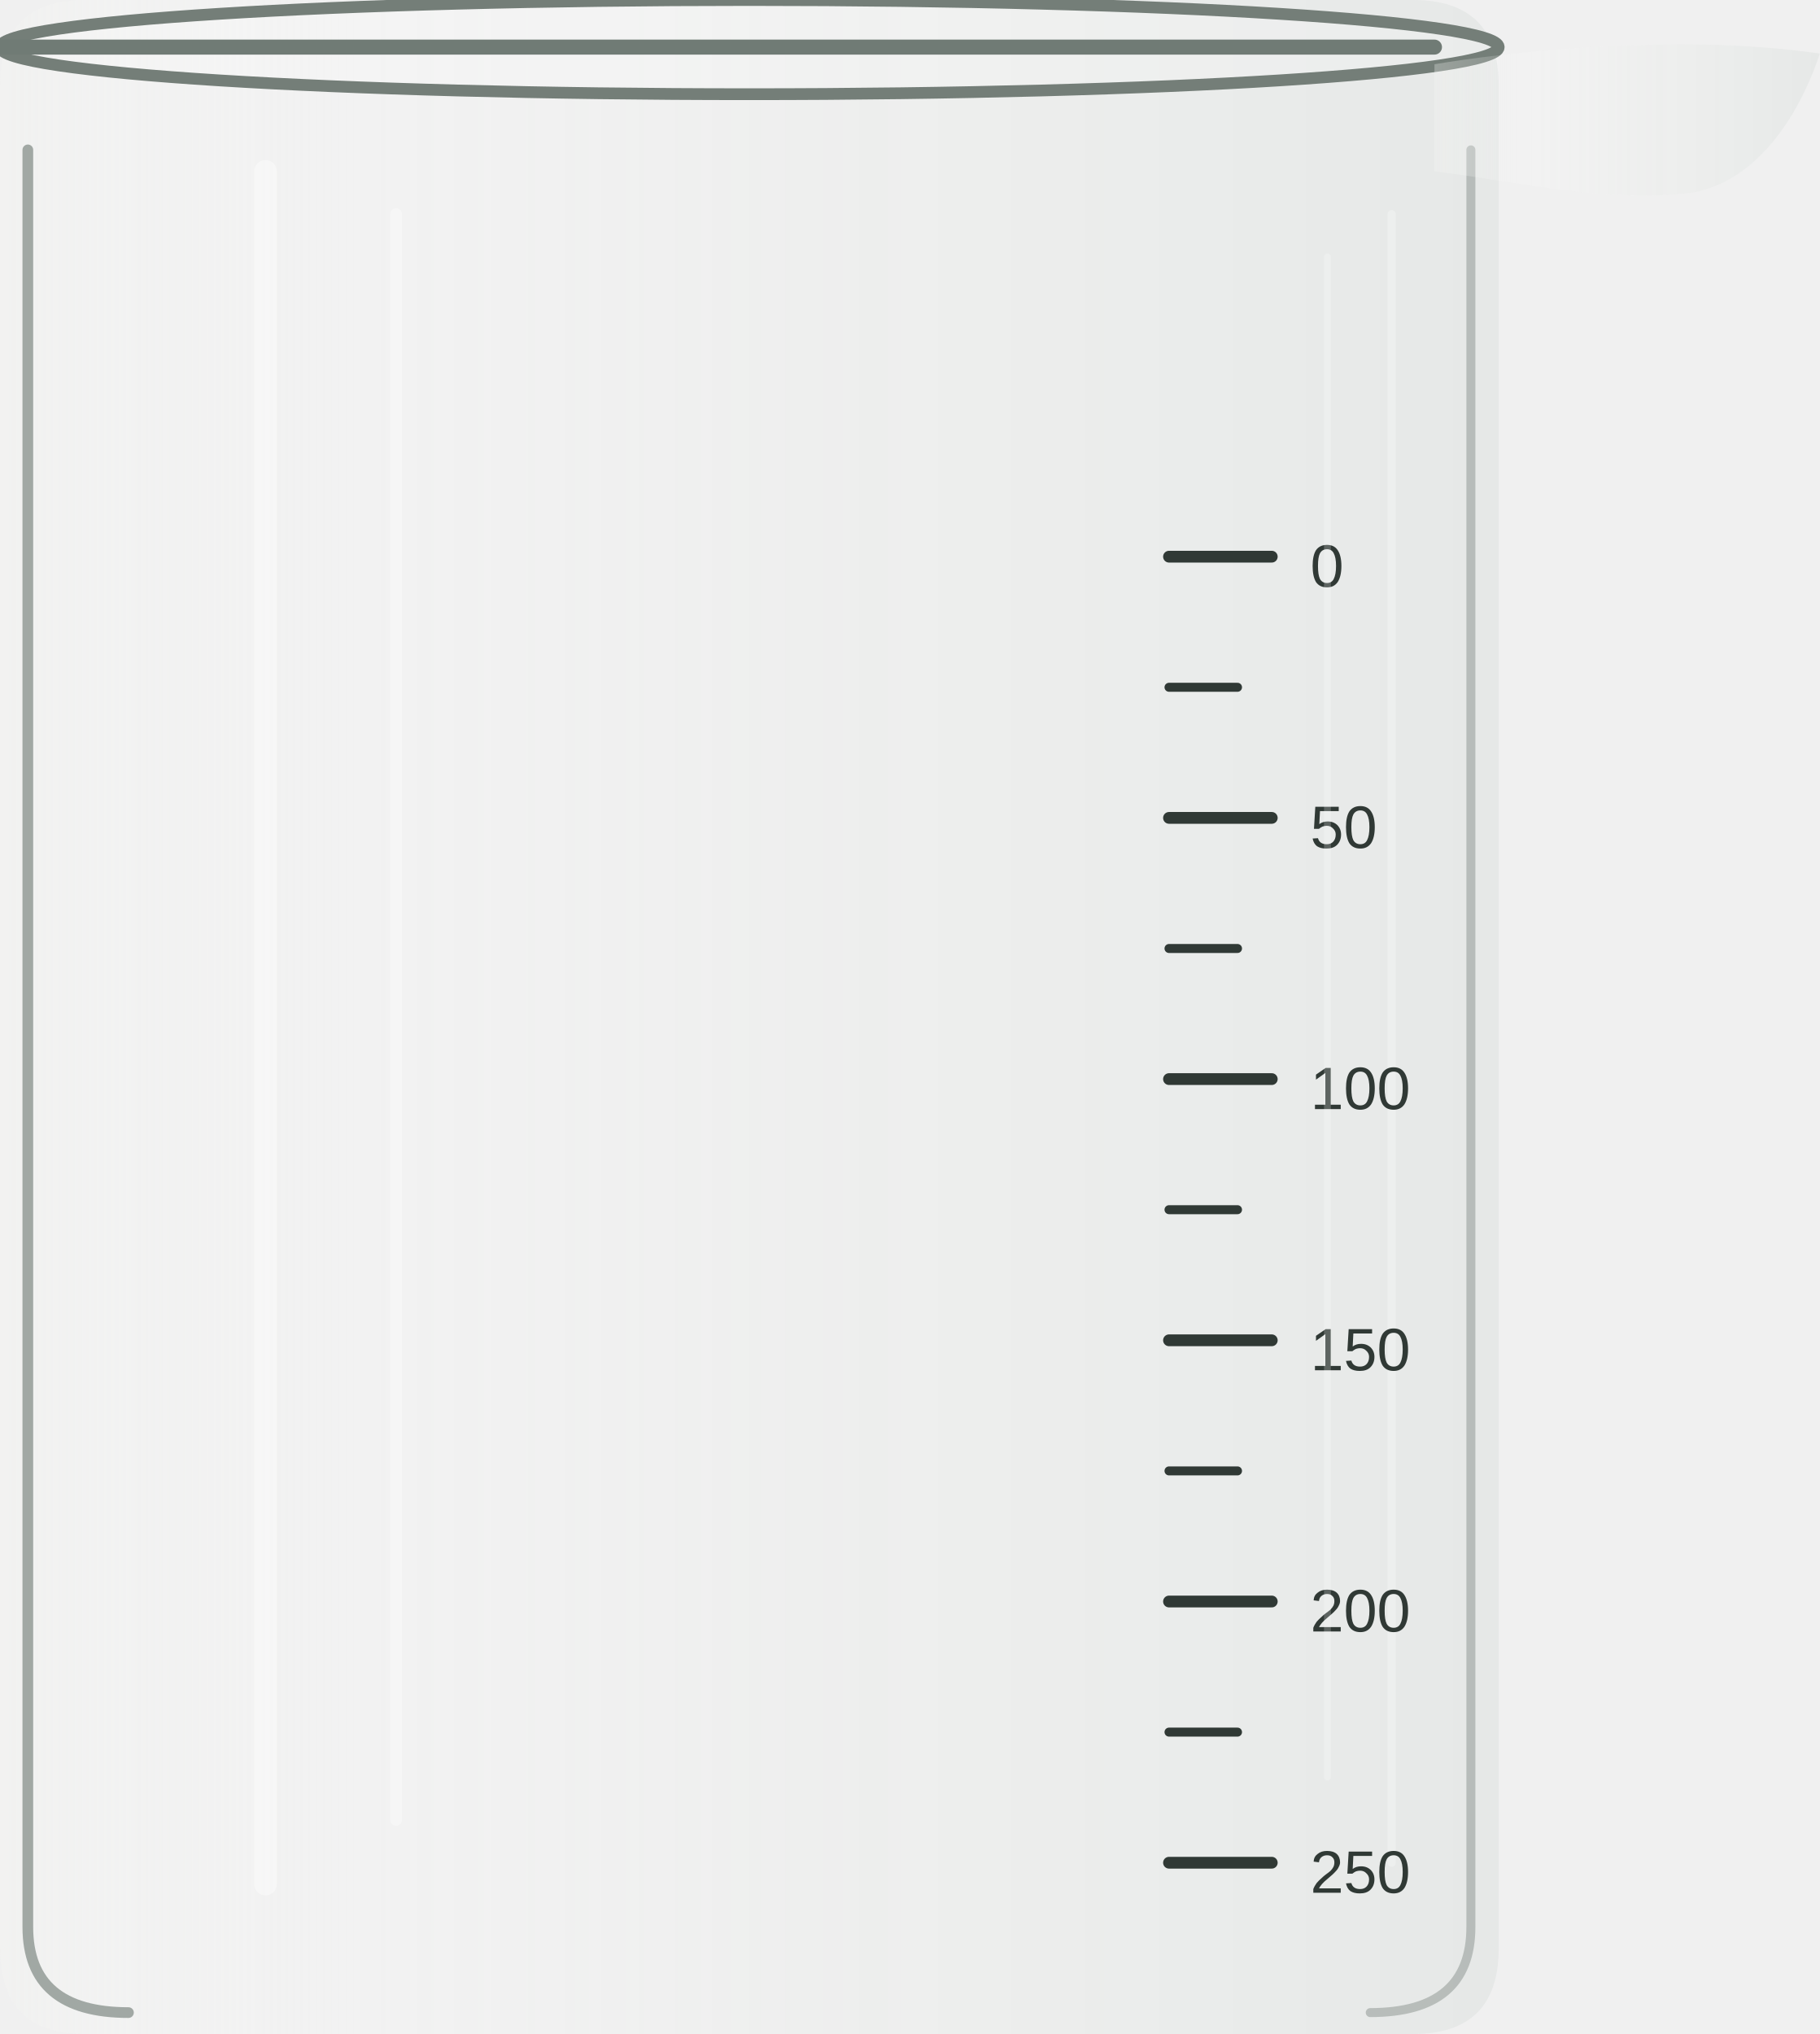
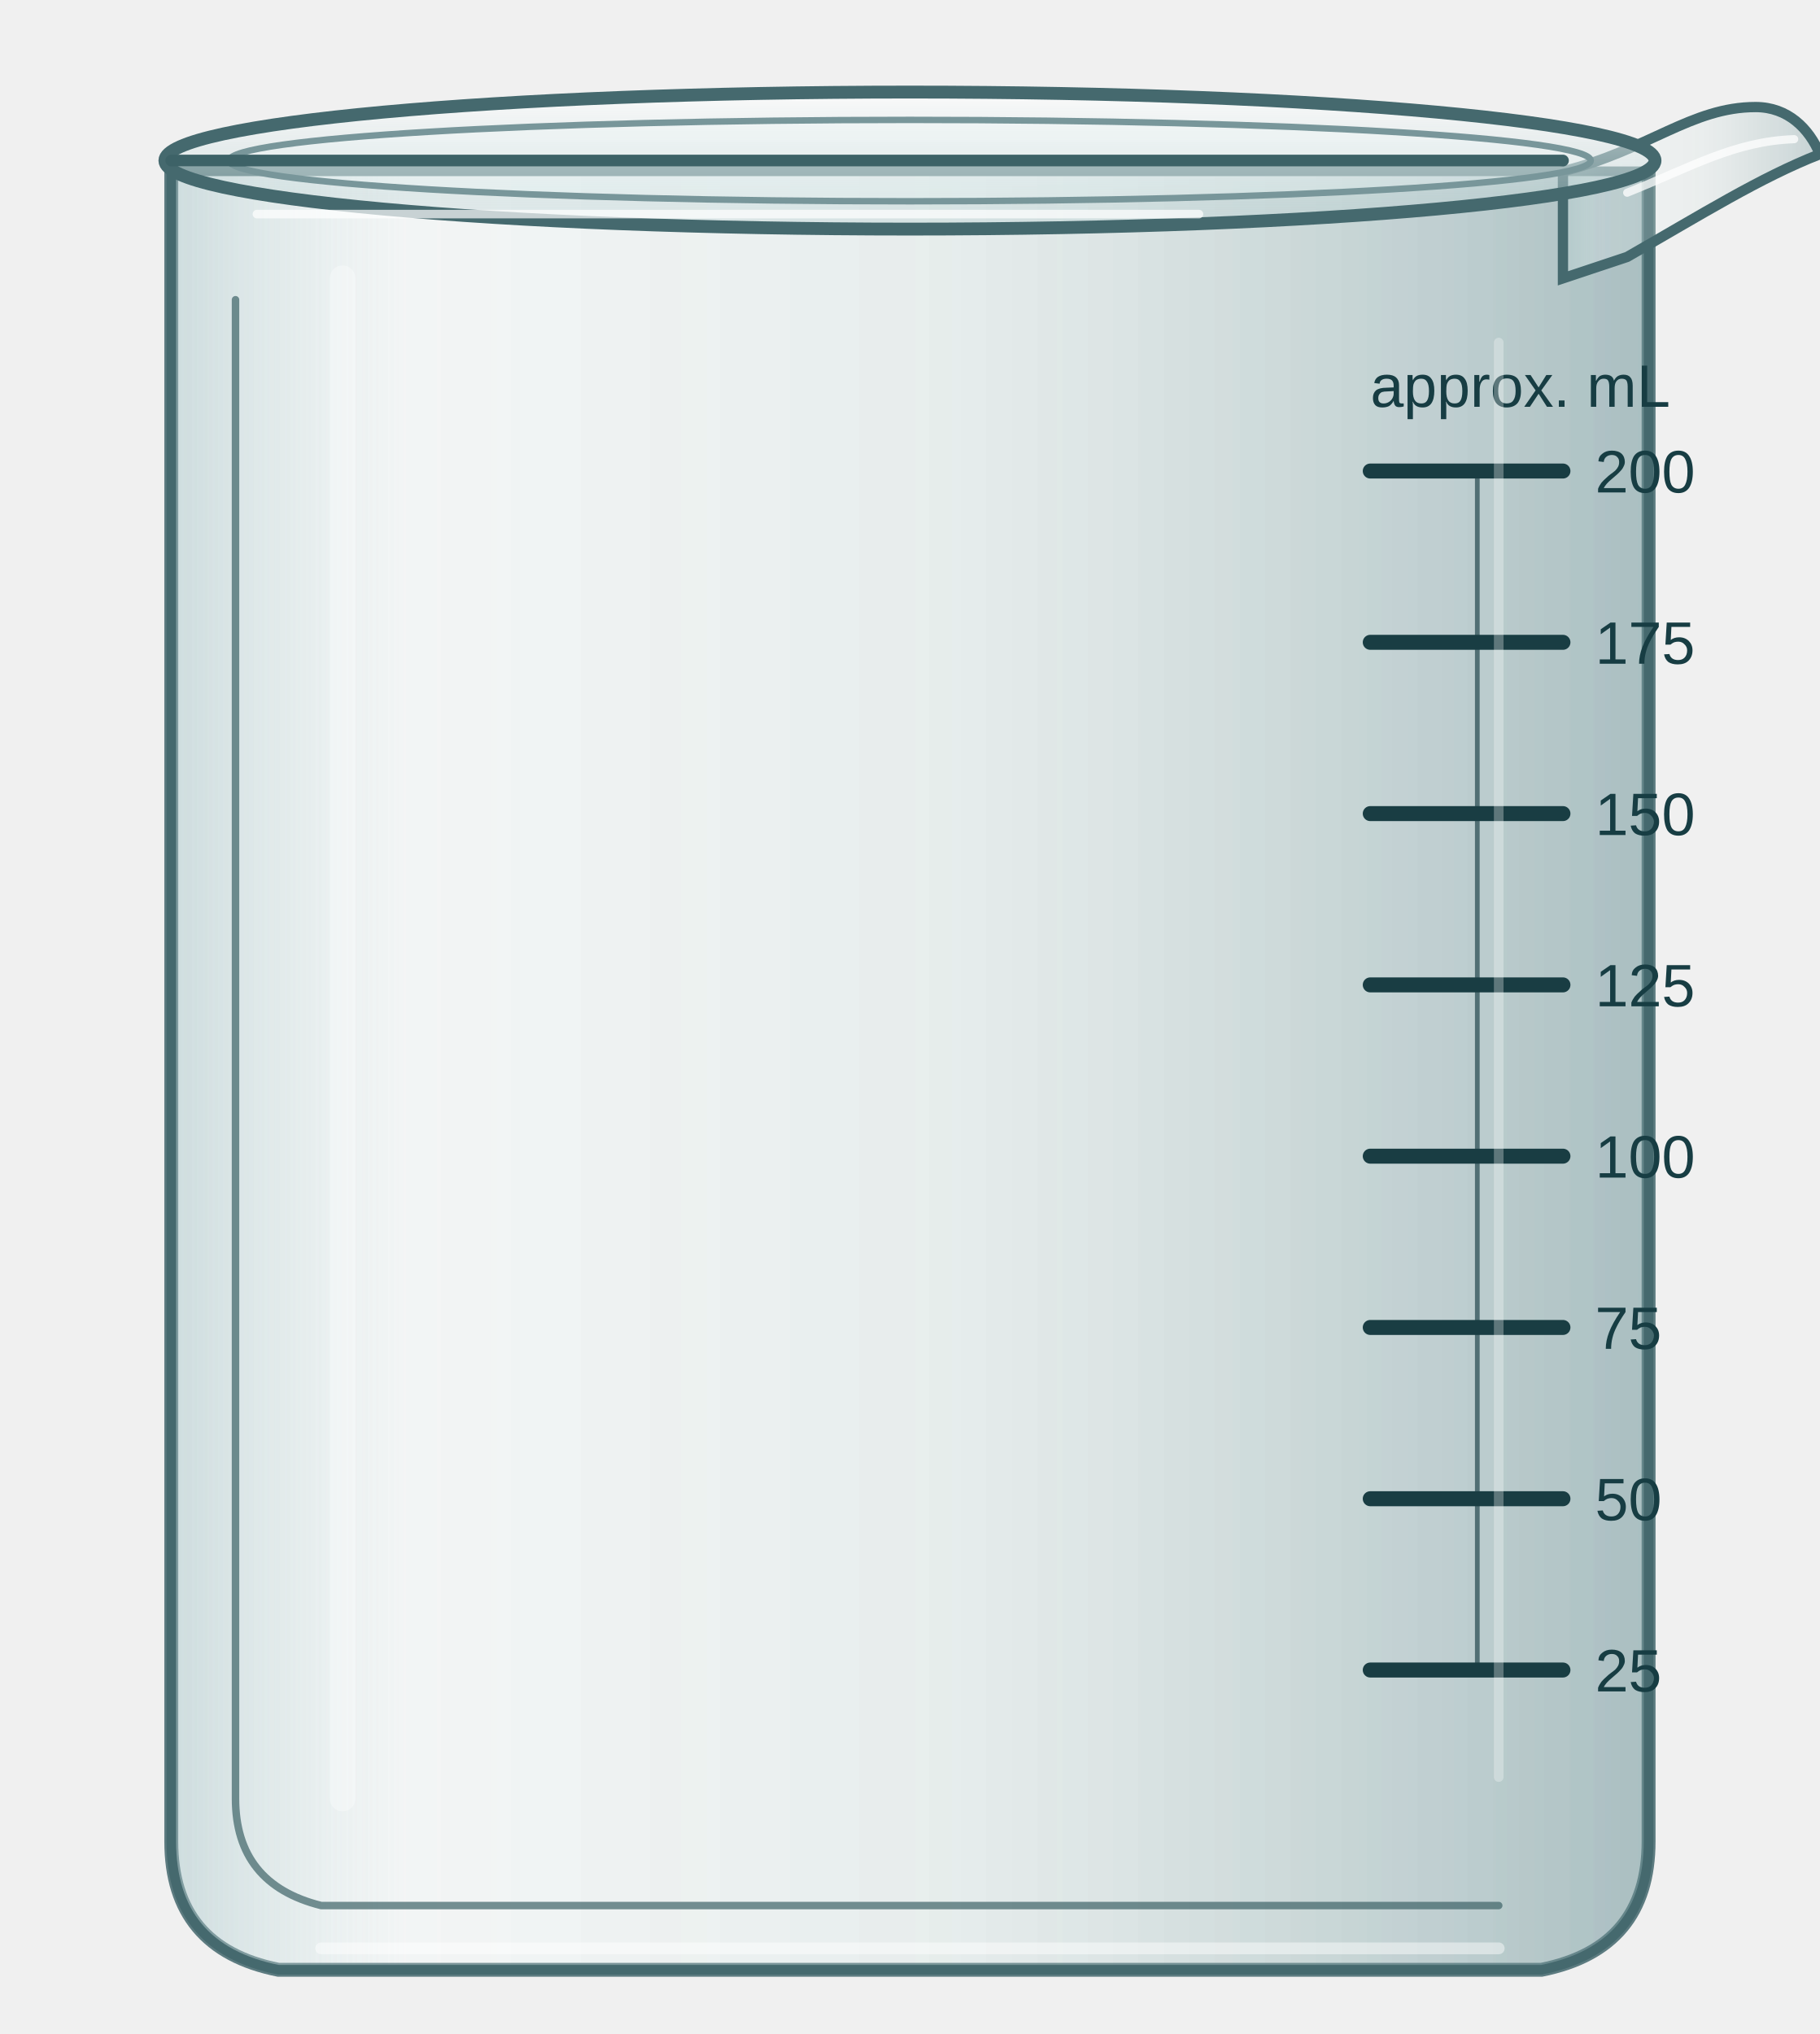
- <svg xmlns="http://www.w3.org/2000/svg" viewBox="0 0 85 95" data-asset-id="beaker-250ml" data-specification-id="beaker-250ml" data-family-id="beaker" data-capacity-ml="250" data-body-dimensions-mm="70 95 70" data-dimensions-mm="85 95 70" data-material-profile="clear-borosilicate-open-vessel" data-lod="master" data-lod-detail="full" data-lod-visible-roles="body|glass-back|glass-front|rim|spout|graduation-major|graduation-minor|highlight" data-coordinate-unit="mm" data-visual-role="apparatus-geometry" data-view-mode="construction" data-measurement-qualified="false" data-anatomy="straight-wall-body|open-rim|integrated-pour-spout|interior-cavity|graduation-marks|flat-contact-foot" data-physical-envelope-mm="85 95 70" role="img" aria-labelledby="beaker-250ml-master-title beaker-250ml-master-desc">
+ <svg xmlns="http://www.w3.org/2000/svg" viewBox="0 0 85 95" data-asset-id="beaker-250ml" data-family-id="beaker" data-capacity-ml="250" data-coordinate-unit="mm" data-master-authored="true" data-marking-kind="approximate-contained" role="img" aria-labelledby="title desc" data-lod="master" data-lod-detail="full" data-lod-visible-roles="body|glass-back|glass-front|rim|spout|scale|labels|highlight" data-dimensions-mm="85 95 70" data-body-dimensions-mm="70 95 70" data-asset-version="2.0.0">
  <defs>
-     <linearGradient id="beaker-250ml-glass" x1="0" y1="0" x2="1" y2="0">
-       <stop offset="0" stop-color="#f5f6f3" stop-opacity=".30" />
-       <stop offset="0.24" stop-color="#ffffff" stop-opacity=".11" />
-       <stop offset="0.62" stop-color="#e0e5e0" stop-opacity=".17" />
-       <stop offset="1" stop-color="#bec9c2" stop-opacity=".20" />
+     <linearGradient id="beaker-glass" x1="0" y1="0" x2="1" y2="0">
+       <stop offset="0" stop-color="#b7d0d2" stop-opacity=".38" />
+       <stop offset=".16" stop-color="#f7ffff" stop-opacity=".2" />
+       <stop offset=".52" stop-color="#dbe9e8" stop-opacity=".23" />
+       <stop offset="1" stop-color="#73989c" stop-opacity=".34" />
    </linearGradient>
-     <style>.glass-fill{fill:url(#beaker-250ml-glass)}.glass-edge{fill:none;stroke:#707b75;stroke-linecap:round;stroke-linejoin:round}.glass-highlight{fill:none;stroke:#fff;stroke-linecap:round;stroke-linejoin:round}.scale-line{fill:none;stroke:#303935;stroke-linecap:round}.scale-label{fill:#303935;font-family:Arial,sans-serif}</style>
+     <linearGradient id="beaker-rim" x1="0" y1="0" x2="0" y2="1">
+       <stop stop-color="#ffffff" stop-opacity=".72" />
+       <stop offset="1" stop-color="#afcacc" stop-opacity=".3" />
+     </linearGradient>
+     <style>.edge{fill:none;stroke:#3d6267;stroke-linecap:round;stroke-linejoin:round}.mark{fill:none;stroke:#193d43;stroke-linecap:round}.label{fill:#173d43;font:2.8px Arial,sans-serif}.shine{fill:none;stroke:#fff;stroke-linecap:round}</style>
  </defs>
+   <g data-layer="glass-back" data-part="vessel.body">
+     <path d="M8 8V86Q8 91 13 92H72Q77 91 77 86V8" fill="url(#beaker-glass)" stroke="#5c7b80" stroke-width=".65" />
+   </g>
  <g data-layer="body" data-part="vessel.body">
-     <path d="M0 4Q0 0 4 0H66Q70 0 70 4V91Q70 95 66 95H4Q0 95 0 91Z" class="glass-fill" data-profile-boundary="body" />
+     <path d="M8 8V86Q8 91 13 92H72Q77 91 77 86V8Z" fill="url(#beaker-glass)" stroke="#45696e" stroke-width=".45" data-profile-boundary="griffin-straight-wall" />
+     <path d="M11 14V84Q11 88 15 89H70" class="edge" stroke-width=".35" opacity=".7" />
  </g>
-   <g data-layer="glass-back" data-part="vessel.body">
-     <path d="M1.3 7V90Q1.3 94 6 94" class="glass-edge" stroke-width=".5" opacity=".62" />
-     <path d="M68.7 7V90Q68.7 94 64 94" class="glass-edge" stroke-width=".42" opacity=".4" />
+   <g data-layer="spout" data-part="vessel.spout">
+     <path d="M73 8C77 7 79 5 82 5C83.5 5 84.5 6 85 7.2C82.2 8.3 79.5 10 76 12L73 13Z" fill="url(#beaker-glass)" stroke="#45696e" stroke-width=".48" data-spout-root="rim-continuity" data-spout-tip-x="85" />
+     <path d="M76 9C79 7.8 81 6.6 83.8 6.5" class="shine" stroke-width=".38" opacity=".75" />
+   </g>
+   <g data-layer="rim" data-part="vessel.rim">
+     <ellipse cx="42.5" cy="7.5" rx="34.8" ry="3.2" fill="url(#beaker-rim)" stroke="#45696e" stroke-width=".6" />
+     <ellipse cx="42.5" cy="7.5" rx="31.8" ry="1.9" fill="#f5ffff" fill-opacity=".22" stroke="#78969a" stroke-width=".3" />
+     <path d="M8 7.5H73" class="edge" stroke-width=".55" />
+   </g>
+   <g data-layer="scale" data-part="vessel.scale" data-marking-kind="approximate-contained" data-marking-direction="increases-upward" data-marking-range-ml="25-200" data-marking-interval-ml="25">
+     <path d="M64 22H73M64 30H73M64 38H73M64 46H73M64 54H73M64 62H73M64 70H73M64 78H73" class="mark" stroke-width=".55" />
+     <path d="M69 22V78" class="mark" stroke-width=".22" opacity=".65" />
+     <g data-marking-value-ml="200">
+       <path d="M64 22H73" class="mark" stroke-width=".7" />
+     </g>
+     <g data-marking-value-ml="175">
+       <path d="M64 30H73" class="mark" stroke-width=".7" />
+     </g>
+     <g data-marking-value-ml="150">
+       <path d="M64 38H73" class="mark" stroke-width=".7" />
+     </g>
+     <g data-marking-value-ml="125">
+       <path d="M64 46H73" class="mark" stroke-width=".7" />
+     </g>
+     <g data-marking-value-ml="100">
+       <path d="M64 54H73" class="mark" stroke-width=".7" />
+     </g>
+     <g data-marking-value-ml="75">
+       <path d="M64 62H73" class="mark" stroke-width=".7" />
+     </g>
+     <g data-marking-value-ml="50">
+       <path d="M64 70H73" class="mark" stroke-width=".7" />
+     </g>
+     <g data-marking-value-ml="25">
+       <path d="M64 78H73" class="mark" stroke-width=".7" />
+     </g>
+   </g>
+   <g data-layer="labels" data-part="vessel.scale-labels">
+     <text x="74.5" y="23" class="label">200</text>
+     <text x="74.5" y="31" class="label">175</text>
+     <text x="74.5" y="39" class="label">150</text>
+     <text x="74.5" y="47" class="label">125</text>
+     <text x="74.5" y="55" class="label">100</text>
+     <text x="74.5" y="63" class="label">75</text>
+     <text x="74.5" y="71" class="label">50</text>
+     <text x="74.5" y="79" class="label">25</text>
+     <text x="64" y="19" class="label" font-size="2.1">approx. mL</text>
  </g>
  <g data-layer="glass-front" data-part="vessel.body">
-     <path d="M12.4 8V88" class="glass-highlight" stroke-width="1.05" opacity=".38" />
-     <path d="M65 10V87" class="glass-highlight" stroke-width=".38" opacity=".25" />
-   </g>
-   <g data-layer="rim" data-part="vessel.rim">
-     <ellipse cx="35" cy="2.2" rx="35" ry="2.2" fill="#fff" fill-opacity=".17" stroke="#747e78" stroke-width=".55" />
-     <path d="M0 2.2H67" class="glass-edge" stroke-width=".7" />
-   </g>
-   <g data-layer="spout" data-part="vessel.spout">
-     <path d="M67 3C70 2.5 78 1.5 85 2.5C84 5.5 82 8.5 79 9C75 9.5 71 8.5 67 8Z" class="glass-fill" data-spout-root="rim-continuity" data-spout-root-x="67" data-spout-tip-x="85" />
-   </g>
-   <g data-layer="graduation" data-part="vessel.scale">
-     <path d="M54.6 26L59.4 26" class="scale-line" data-graduation-index="0" data-graduation-ml="0" data-graduation-kind="major" stroke-width="0.55" />
-     <text x="61.2" y="27.4" class="scale-label" font-size="2.8" data-graduation-label="0">0</text>
-     <path d="M54.6 32.1L57.8 32.1" class="scale-line" data-graduation-index="1" data-graduation-ml="25" data-graduation-kind="medium" stroke-width="0.42" />
-     <path d="M54.6 38.2L59.4 38.2" class="scale-line" data-graduation-index="2" data-graduation-ml="50" data-graduation-kind="major" stroke-width="0.55" />
-     <text x="61.2" y="39.6" class="scale-label" font-size="2.8" data-graduation-label="50">50</text>
-     <path d="M54.6 44.3L57.8 44.3" class="scale-line" data-graduation-index="3" data-graduation-ml="75" data-graduation-kind="medium" stroke-width="0.42" />
-     <path d="M54.6 50.4L59.4 50.4" class="scale-line" data-graduation-index="4" data-graduation-ml="100" data-graduation-kind="major" stroke-width="0.55" />
-     <text x="61.2" y="51.8" class="scale-label" font-size="2.8" data-graduation-label="100">100</text>
-     <path d="M54.6 56.5L57.8 56.5" class="scale-line" data-graduation-index="5" data-graduation-ml="125" data-graduation-kind="medium" stroke-width="0.42" />
-     <path d="M54.6 62.6L59.4 62.6" class="scale-line" data-graduation-index="6" data-graduation-ml="150" data-graduation-kind="major" stroke-width="0.55" />
-     <text x="61.2" y="64" class="scale-label" font-size="2.8" data-graduation-label="150">150</text>
-     <path d="M54.6 68.7L57.8 68.7" class="scale-line" data-graduation-index="7" data-graduation-ml="175" data-graduation-kind="medium" stroke-width="0.42" />
-     <path d="M54.6 74.8L59.4 74.8" class="scale-line" data-graduation-index="8" data-graduation-ml="200" data-graduation-kind="major" stroke-width="0.55" />
-     <text x="61.2" y="76.2" class="scale-label" font-size="2.8" data-graduation-label="200">200</text>
-     <path d="M54.6 80.9L57.8 80.9" class="scale-line" data-graduation-index="9" data-graduation-ml="225" data-graduation-kind="medium" stroke-width="0.42" />
-     <path d="M54.6 87L59.4 87" class="scale-line" data-graduation-index="10" data-graduation-ml="250" data-graduation-kind="major" stroke-width="0.55" />
-     <text x="61.2" y="88.4" class="scale-label" font-size="2.8" data-graduation-label="250">250</text>
+     <path d="M16 13V84" class="shine" stroke-width="1.2" opacity=".32" />
+     <path d="M70 16V83" class="shine" stroke-width=".45" opacity=".3" />
  </g>
  <g data-layer="highlight">
-     <path d="M18.5 10V85" class="glass-highlight" stroke-width=".55" opacity=".32" />
-     <path d="M62 12V83" class="glass-highlight" stroke-width=".32" opacity=".22" />
+     <path d="M12 10H56" class="shine" stroke-width=".4" opacity=".7" />
+     <path d="M15 91H70" class="shine" stroke-width=".55" opacity=".45" />
  </g>
-   <g data-layer="liquid" data-runtime="true" display="none" />
-   <g data-layer="meniscus" data-runtime="true" display="none" />
-   <g data-layer="support-interface" data-semantic-only="true" display="none" />
-   <g data-layer="detachable" data-semantic-only="true" display="none" />
-   <g data-layer="accessibility" data-semantic-only="true" display="none" />
</svg>
